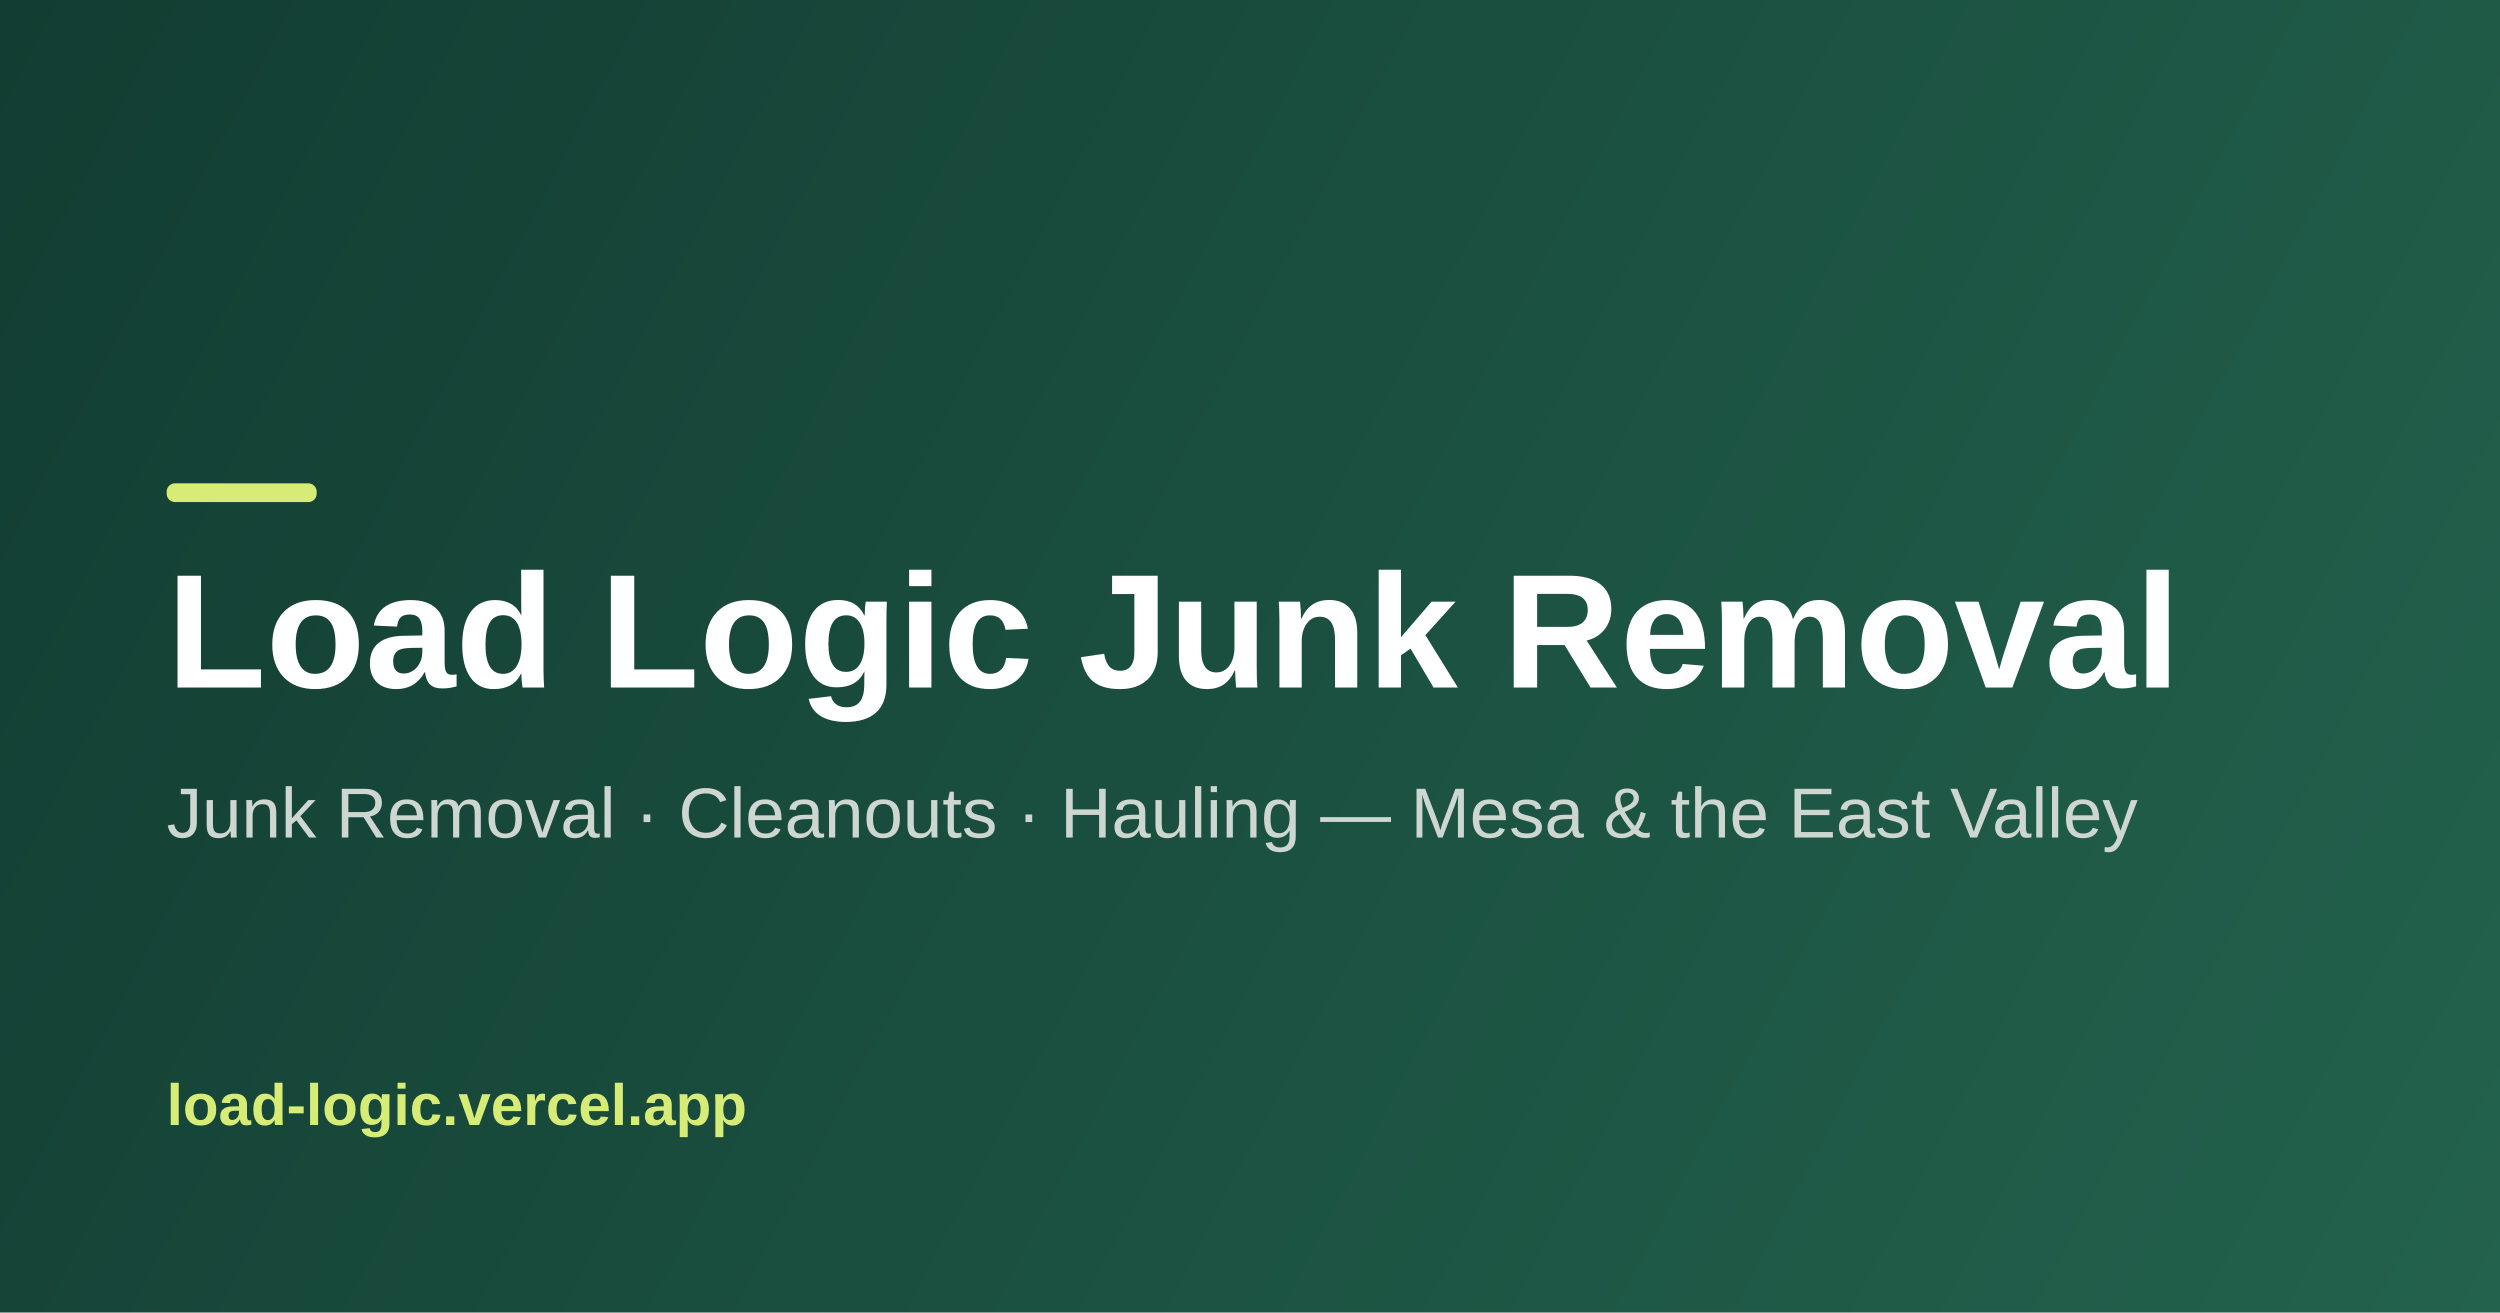
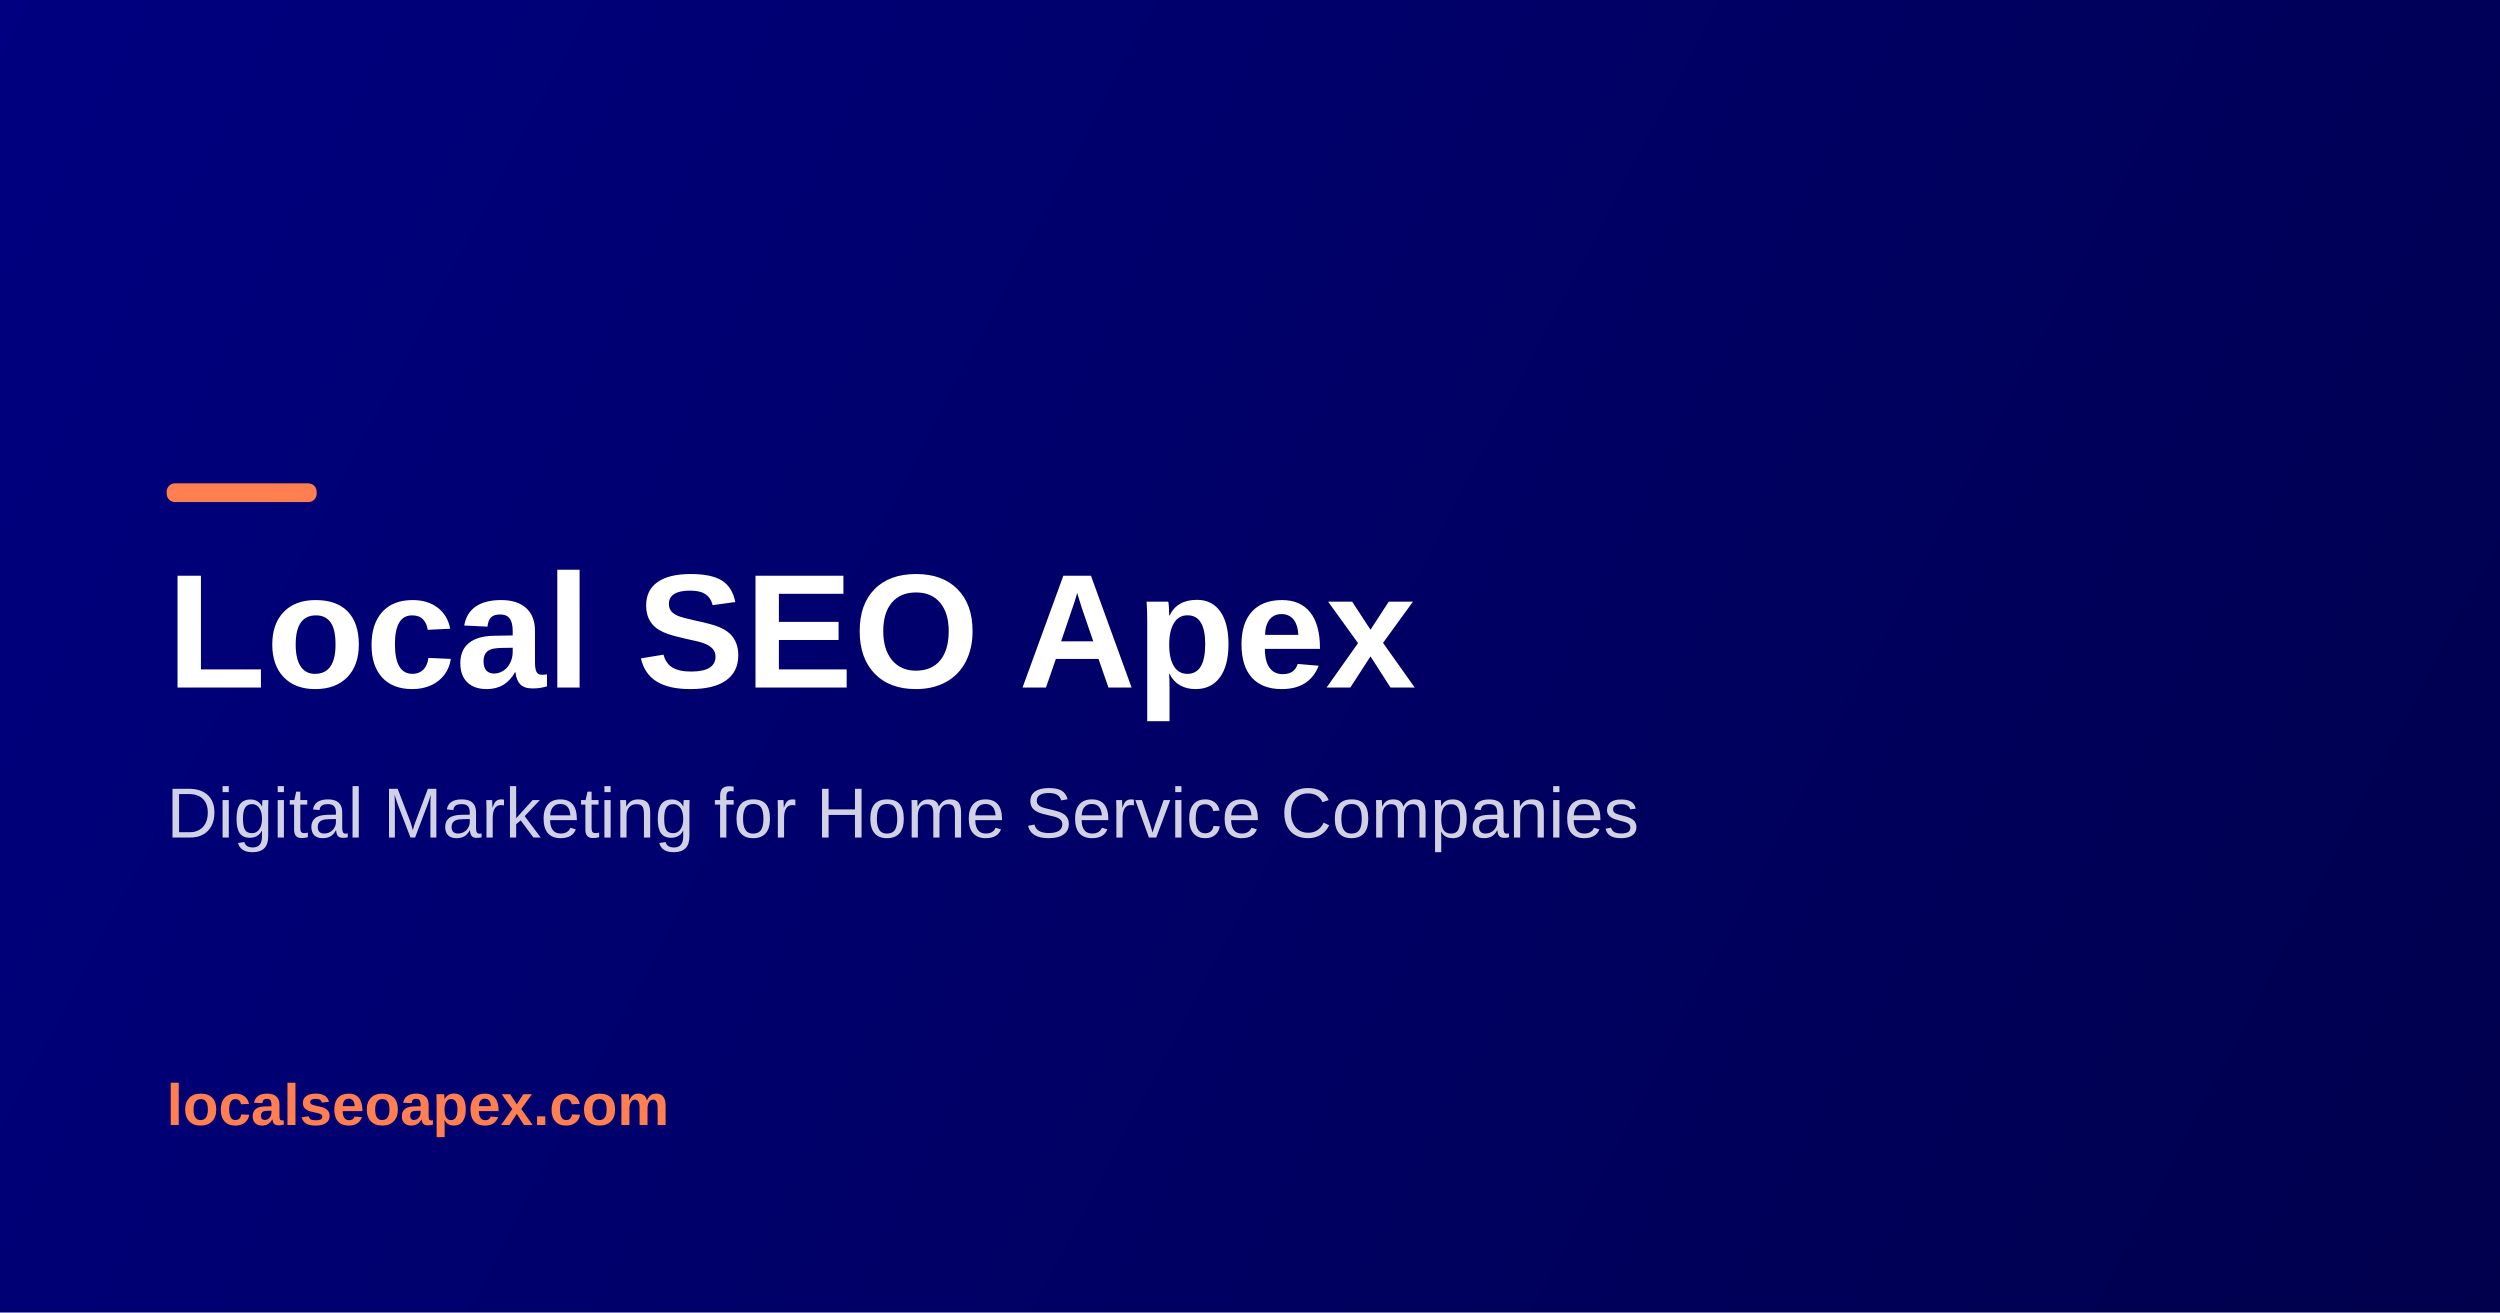
<svg xmlns="http://www.w3.org/2000/svg" width="1200" height="630" viewBox="0 0 1200 630" fill="none">
  <defs>
    <linearGradient id="bg" x1="0" y1="0" x2="1200" y2="630" gradientUnits="userSpaceOnUse">
-       <stop offset="0" stop-color="#123d32" />
-       <stop offset="1" stop-color="#23624d" />
+       <stop offset="0" stop-color="#000080" />
+       <stop offset="1" stop-color="#00004d" />
    </linearGradient>
  </defs>
  <rect width="1200" height="630" fill="url(#bg)" />
-   <rect x="80" y="232" width="72" height="9" rx="4" fill="#d7ec76" />
-   <text x="80" y="330" font-family="system-ui, Arial, sans-serif" font-size="78" font-weight="800" fill="#ffffff">
-     Load Logic Junk Removal
+   <rect x="80" y="232" width="72" height="9" rx="4" fill="#FF7F50" />
+   <text x="80" y="330" font-family="system-ui, Arial, sans-serif" font-size="78" font-weight="800" fill="#FFFFFF">
+     Local SEO Apex
  </text>
-   <text x="80" y="402" font-family="system-ui, Arial, sans-serif" font-size="34" font-weight="400" fill="#cdd6d1">
-     Junk Removal · Cleanouts · Hauling — Mesa &amp; the East Valley
+   <text x="80" y="402" font-family="system-ui, Arial, sans-serif" font-size="34" font-weight="400" fill="#FFFFFF" fill-opacity="0.82">
+     Digital Marketing for Home Service Companies
  </text>
-   <text x="80" y="540" font-family="system-ui, Arial, sans-serif" font-size="28" font-weight="700" fill="#d7ec76">
-     load-logic.vercel.app
+   <text x="80" y="540" font-family="system-ui, Arial, sans-serif" font-size="28" font-weight="700" fill="#FF7F50">
+     localseoapex.com
  </text>
</svg>
